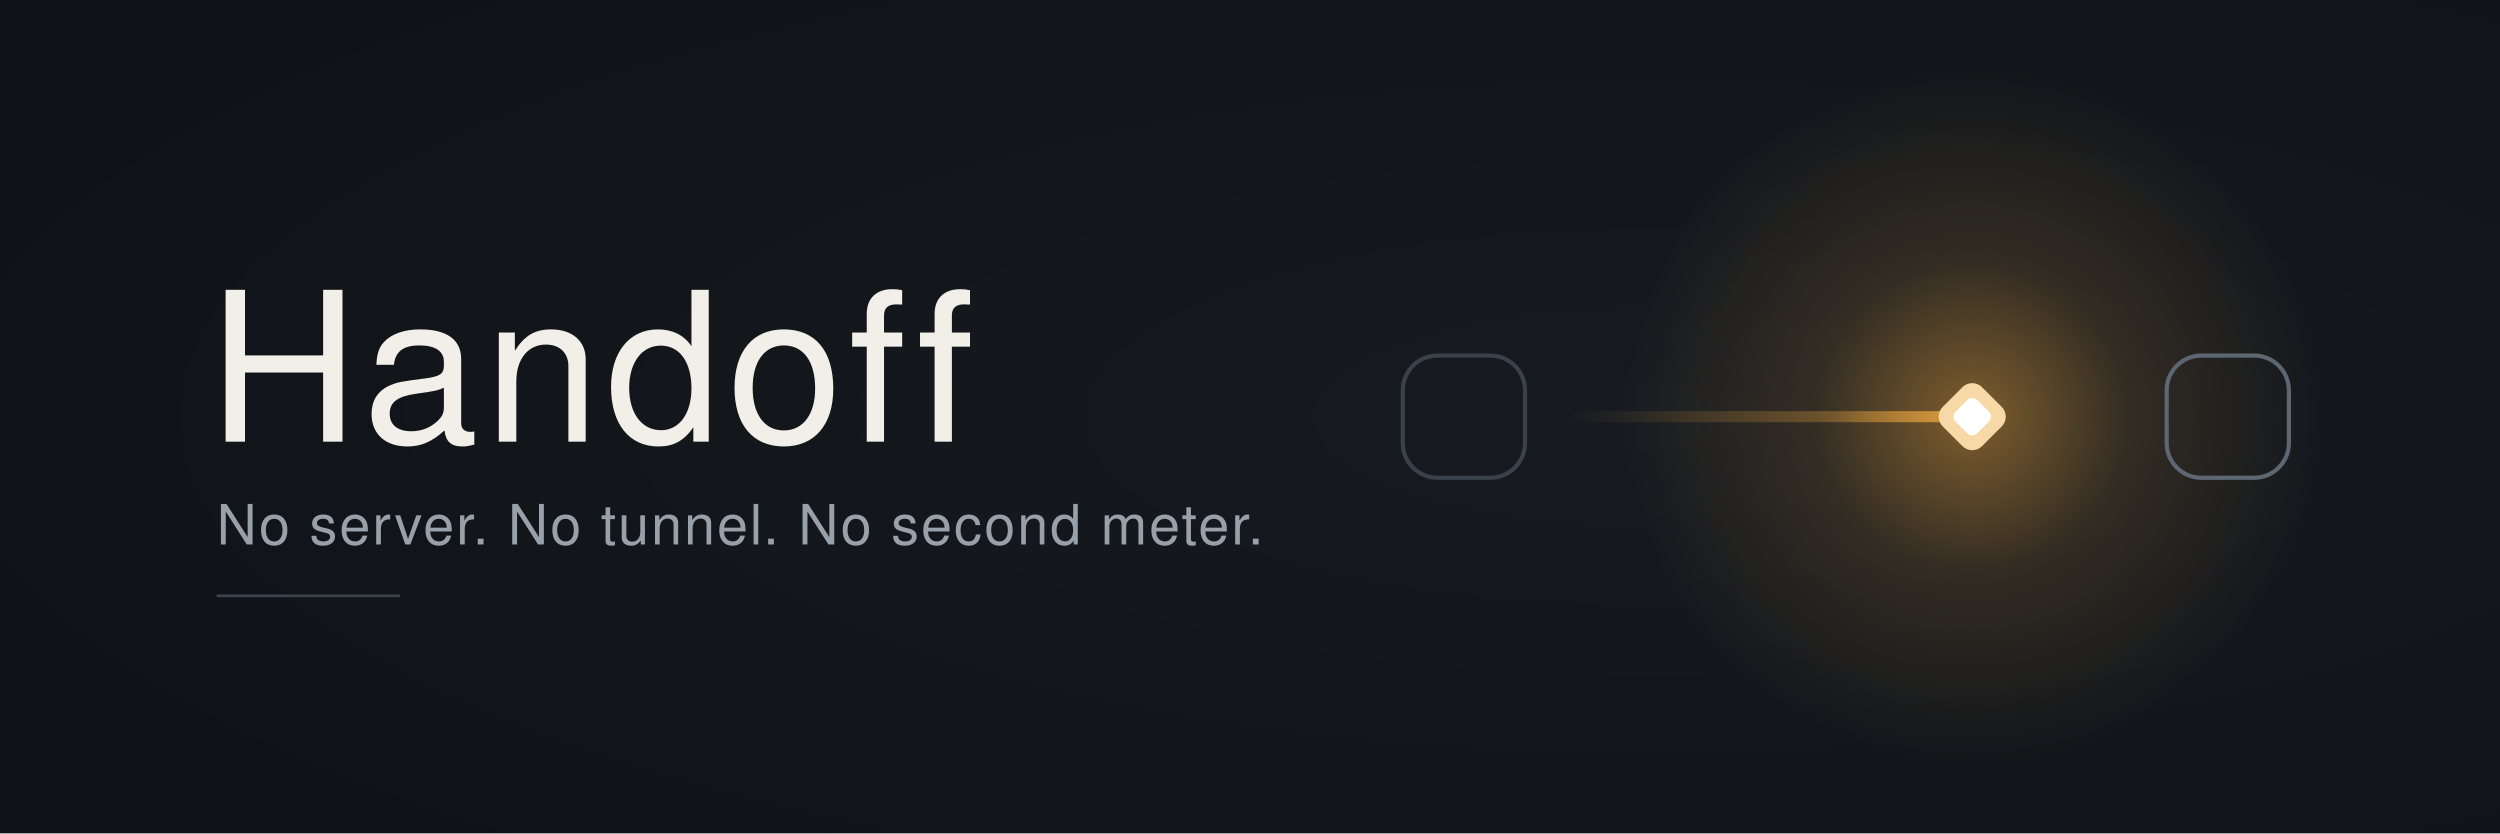
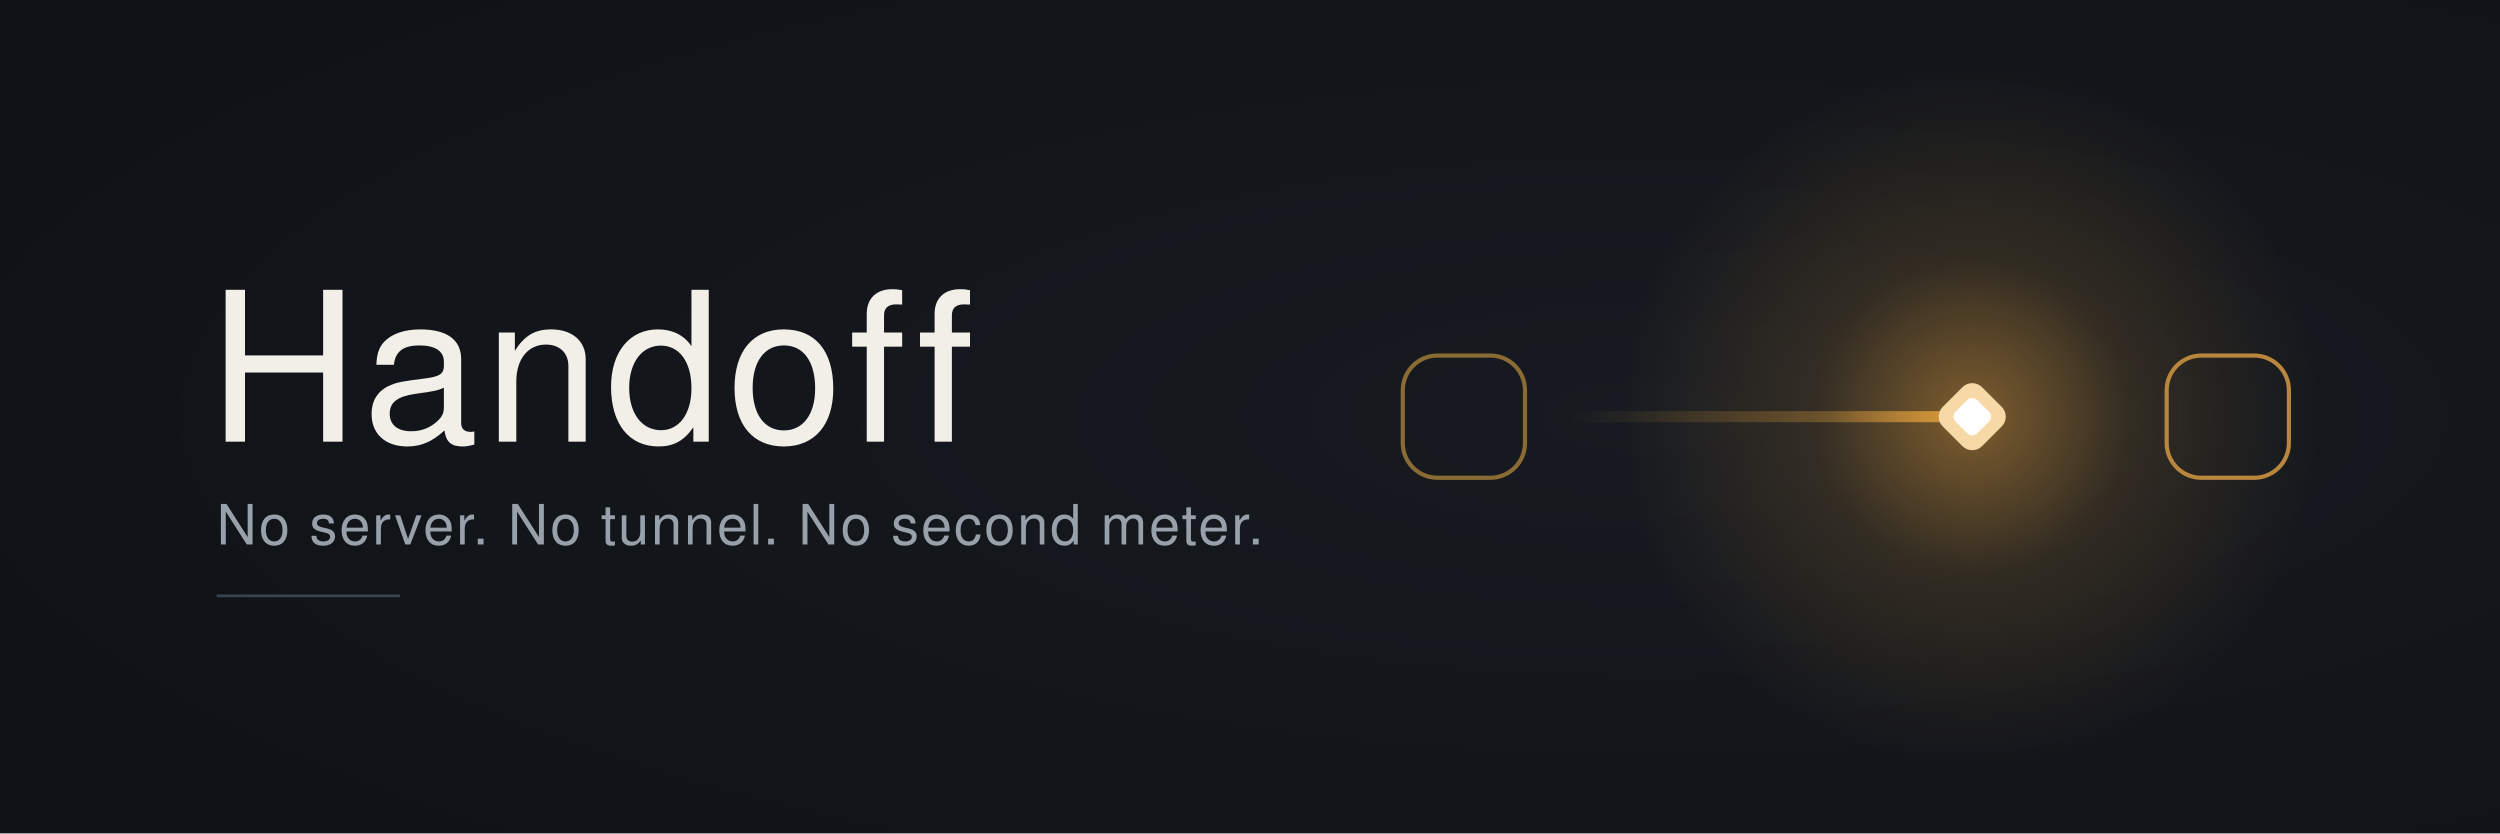
<svg xmlns="http://www.w3.org/2000/svg" viewBox="0 0 1800 600" width="1800" height="600" role="img" aria-label="Handoff — no server, no tunnel, no second meter">
  <defs>
    <radialGradient id="glow" cx="50%" cy="50%" r="50%">
      <stop offset="0%" stop-color="#E8A33D" stop-opacity="0.50" />
      <stop offset="45%" stop-color="#E8A33D" stop-opacity="0.14" />
      <stop offset="100%" stop-color="#E8A33D" stop-opacity="0" />
    </radialGradient>
    <linearGradient id="trail" x1="0" y1="0" x2="1" y2="0">
      <stop offset="0%" stop-color="#E8A33D" stop-opacity="0" />
      <stop offset="65%" stop-color="#E8A33D" stop-opacity="0.32" />
      <stop offset="100%" stop-color="#E8A33D" stop-opacity="0.95" />
    </linearGradient>
    <radialGradient id="ground" cx="66%" cy="50%" r="72%">
      <stop offset="0%" stop-color="#171B21" />
      <stop offset="100%" stop-color="#0F1216" />
    </radialGradient>
  </defs>
  <rect width="1800" height="600" fill="url(#ground)" />
  <text x="150" y="318" font-family="'Helvetica Neue', Helvetica, Arial, sans-serif" font-size="150" font-weight="500" letter-spacing="4" fill="#F2EFE9">Handoff</text>
  <text x="156" y="392" font-family="'Helvetica Neue', Helvetica, Arial, sans-serif" font-size="40" font-weight="400" letter-spacing="1.5" fill="#98A0AA">No server. No tunnel. No second meter.</text>
  <rect x="156" y="428" width="132" height="2" fill="#3A424B" />
-   <rect x="1010" y="256" width="88" height="88" rx="25" fill="none" stroke="#39414A" stroke-width="3" />
+   <rect x="1010" y="256" width="88" height="88" rx="25" fill="none" stroke="#8A6B33" stroke-width="3" />
  <circle cx="1420" cy="300" r="250" fill="url(#glow)" />
  <rect x="1130" y="296" width="292" height="8" rx="4" fill="url(#trail)" />
  <g transform="translate(1420 300) rotate(45)">
    <rect x="-20" y="-20" width="40" height="40" rx="10" fill="#F6D9A6" />
    <rect x="-11" y="-11" width="22" height="22" rx="5" fill="#FFFFFF" />
  </g>
-   <rect x="1560" y="256" width="88" height="88" rx="25" fill="none" stroke="#5C6772" stroke-width="3" />
+   <rect x="1560" y="256" width="88" height="88" rx="25" fill="none" stroke="#B8863C" stroke-width="3" />
</svg>
